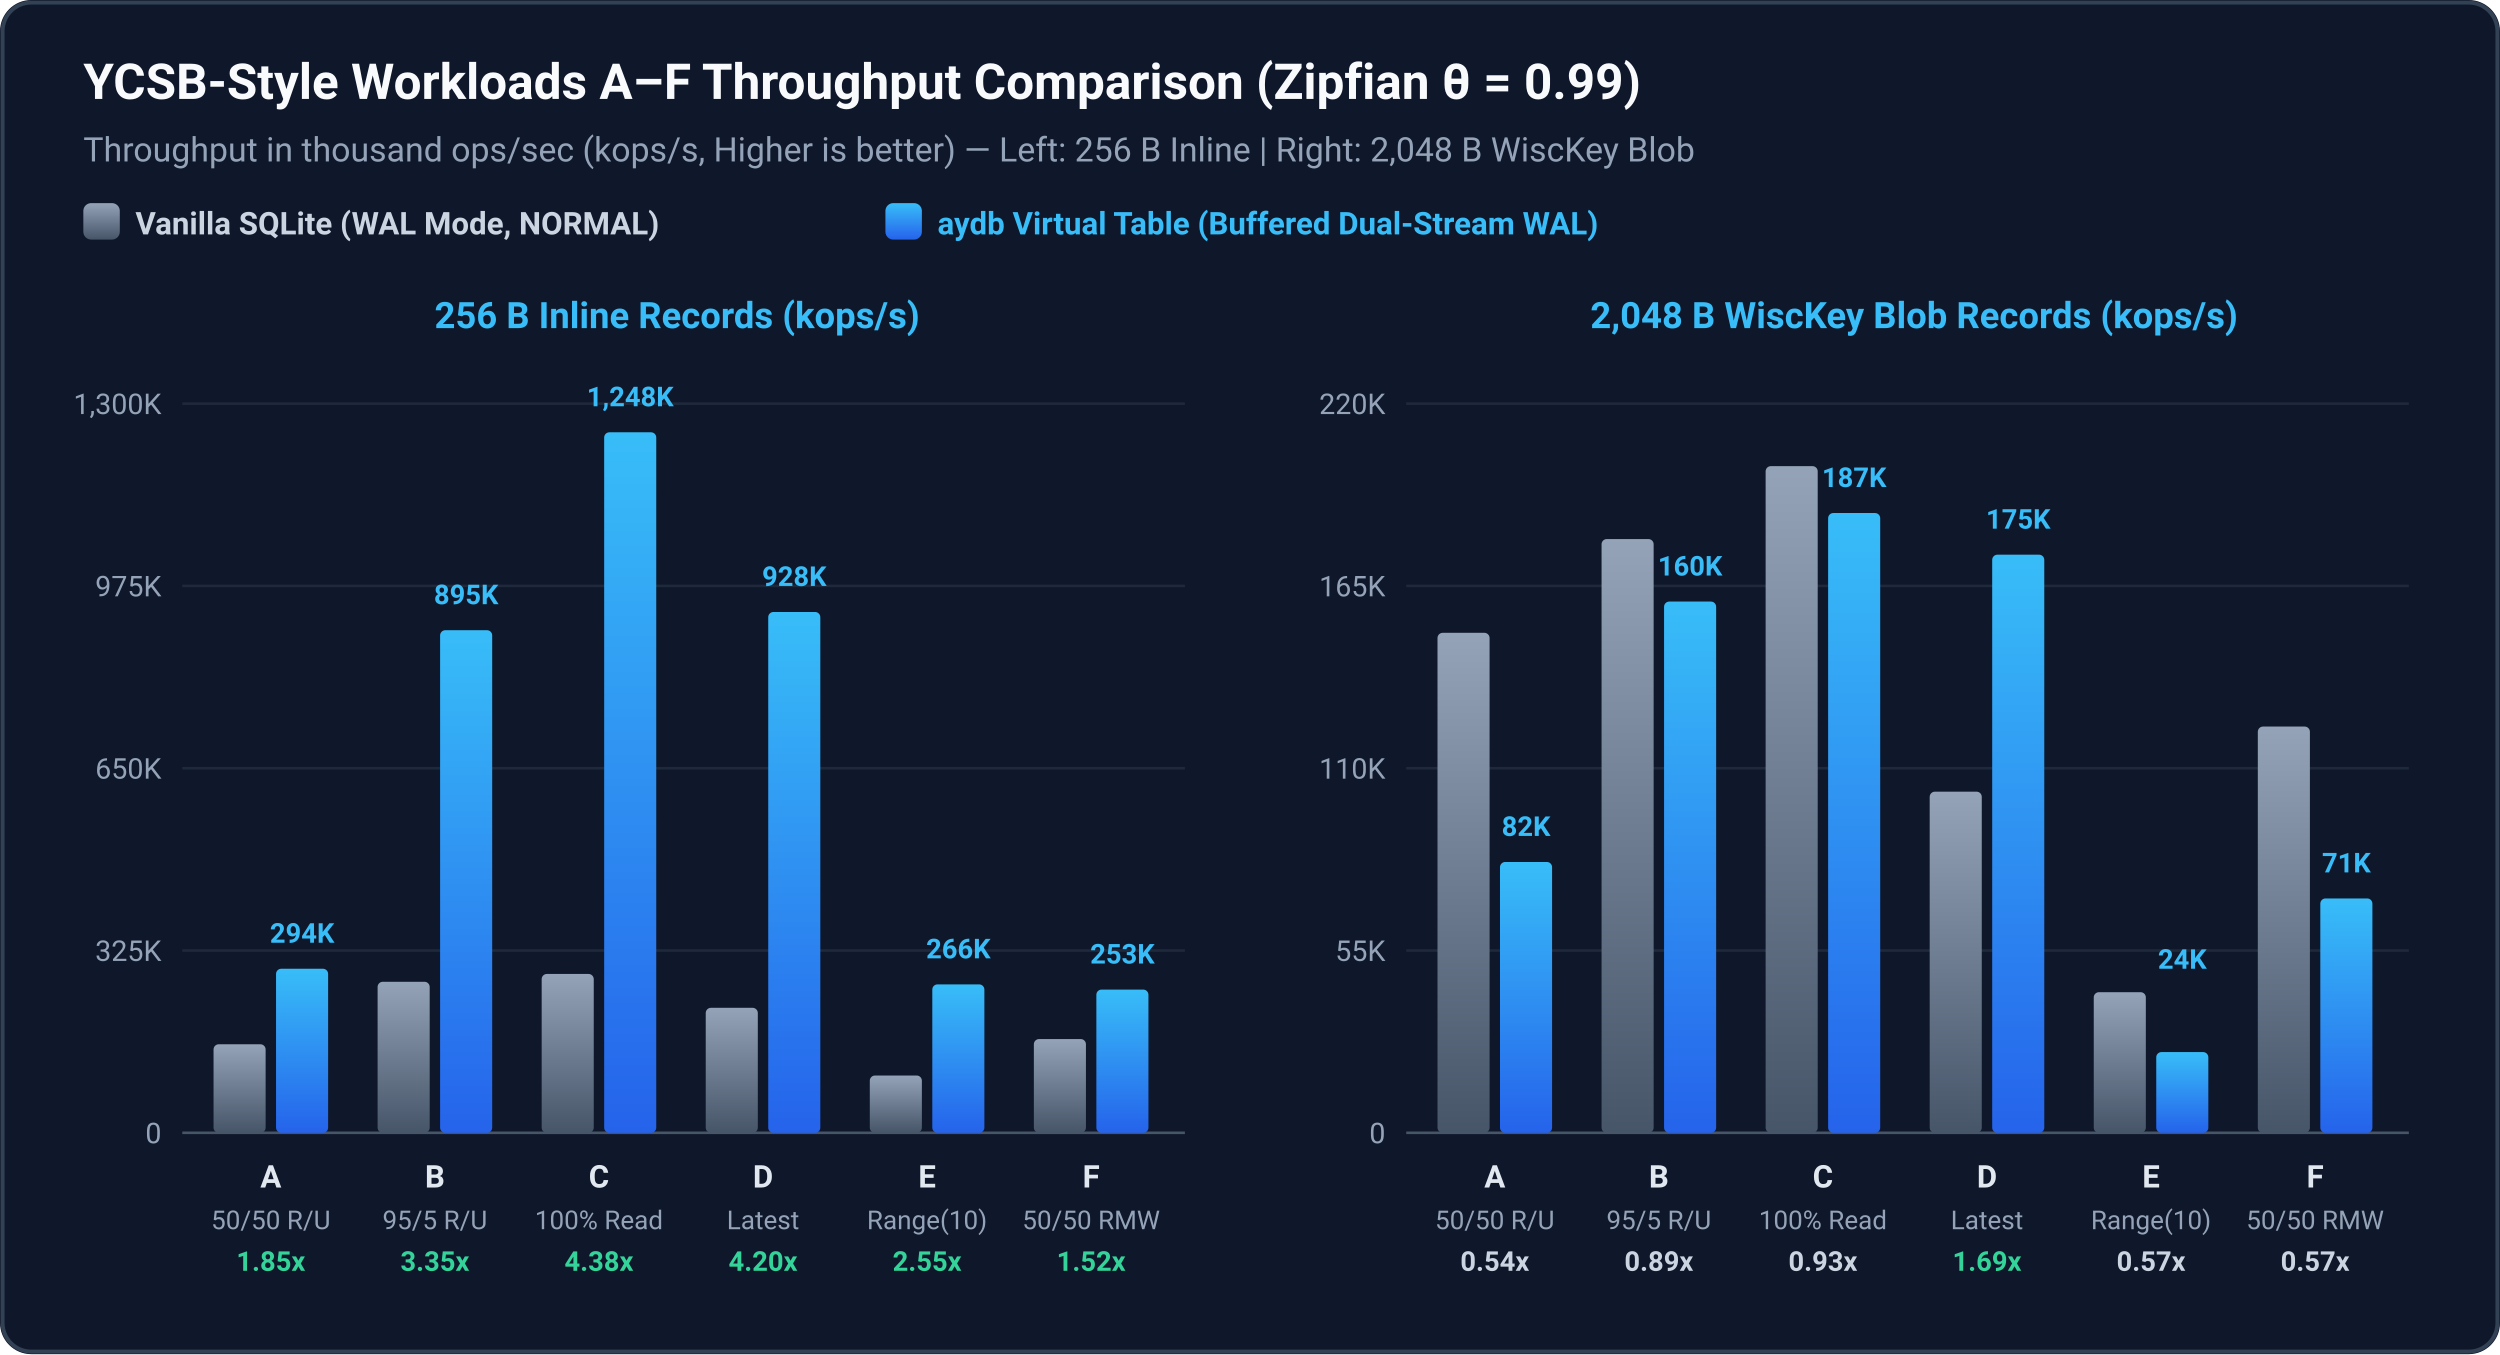
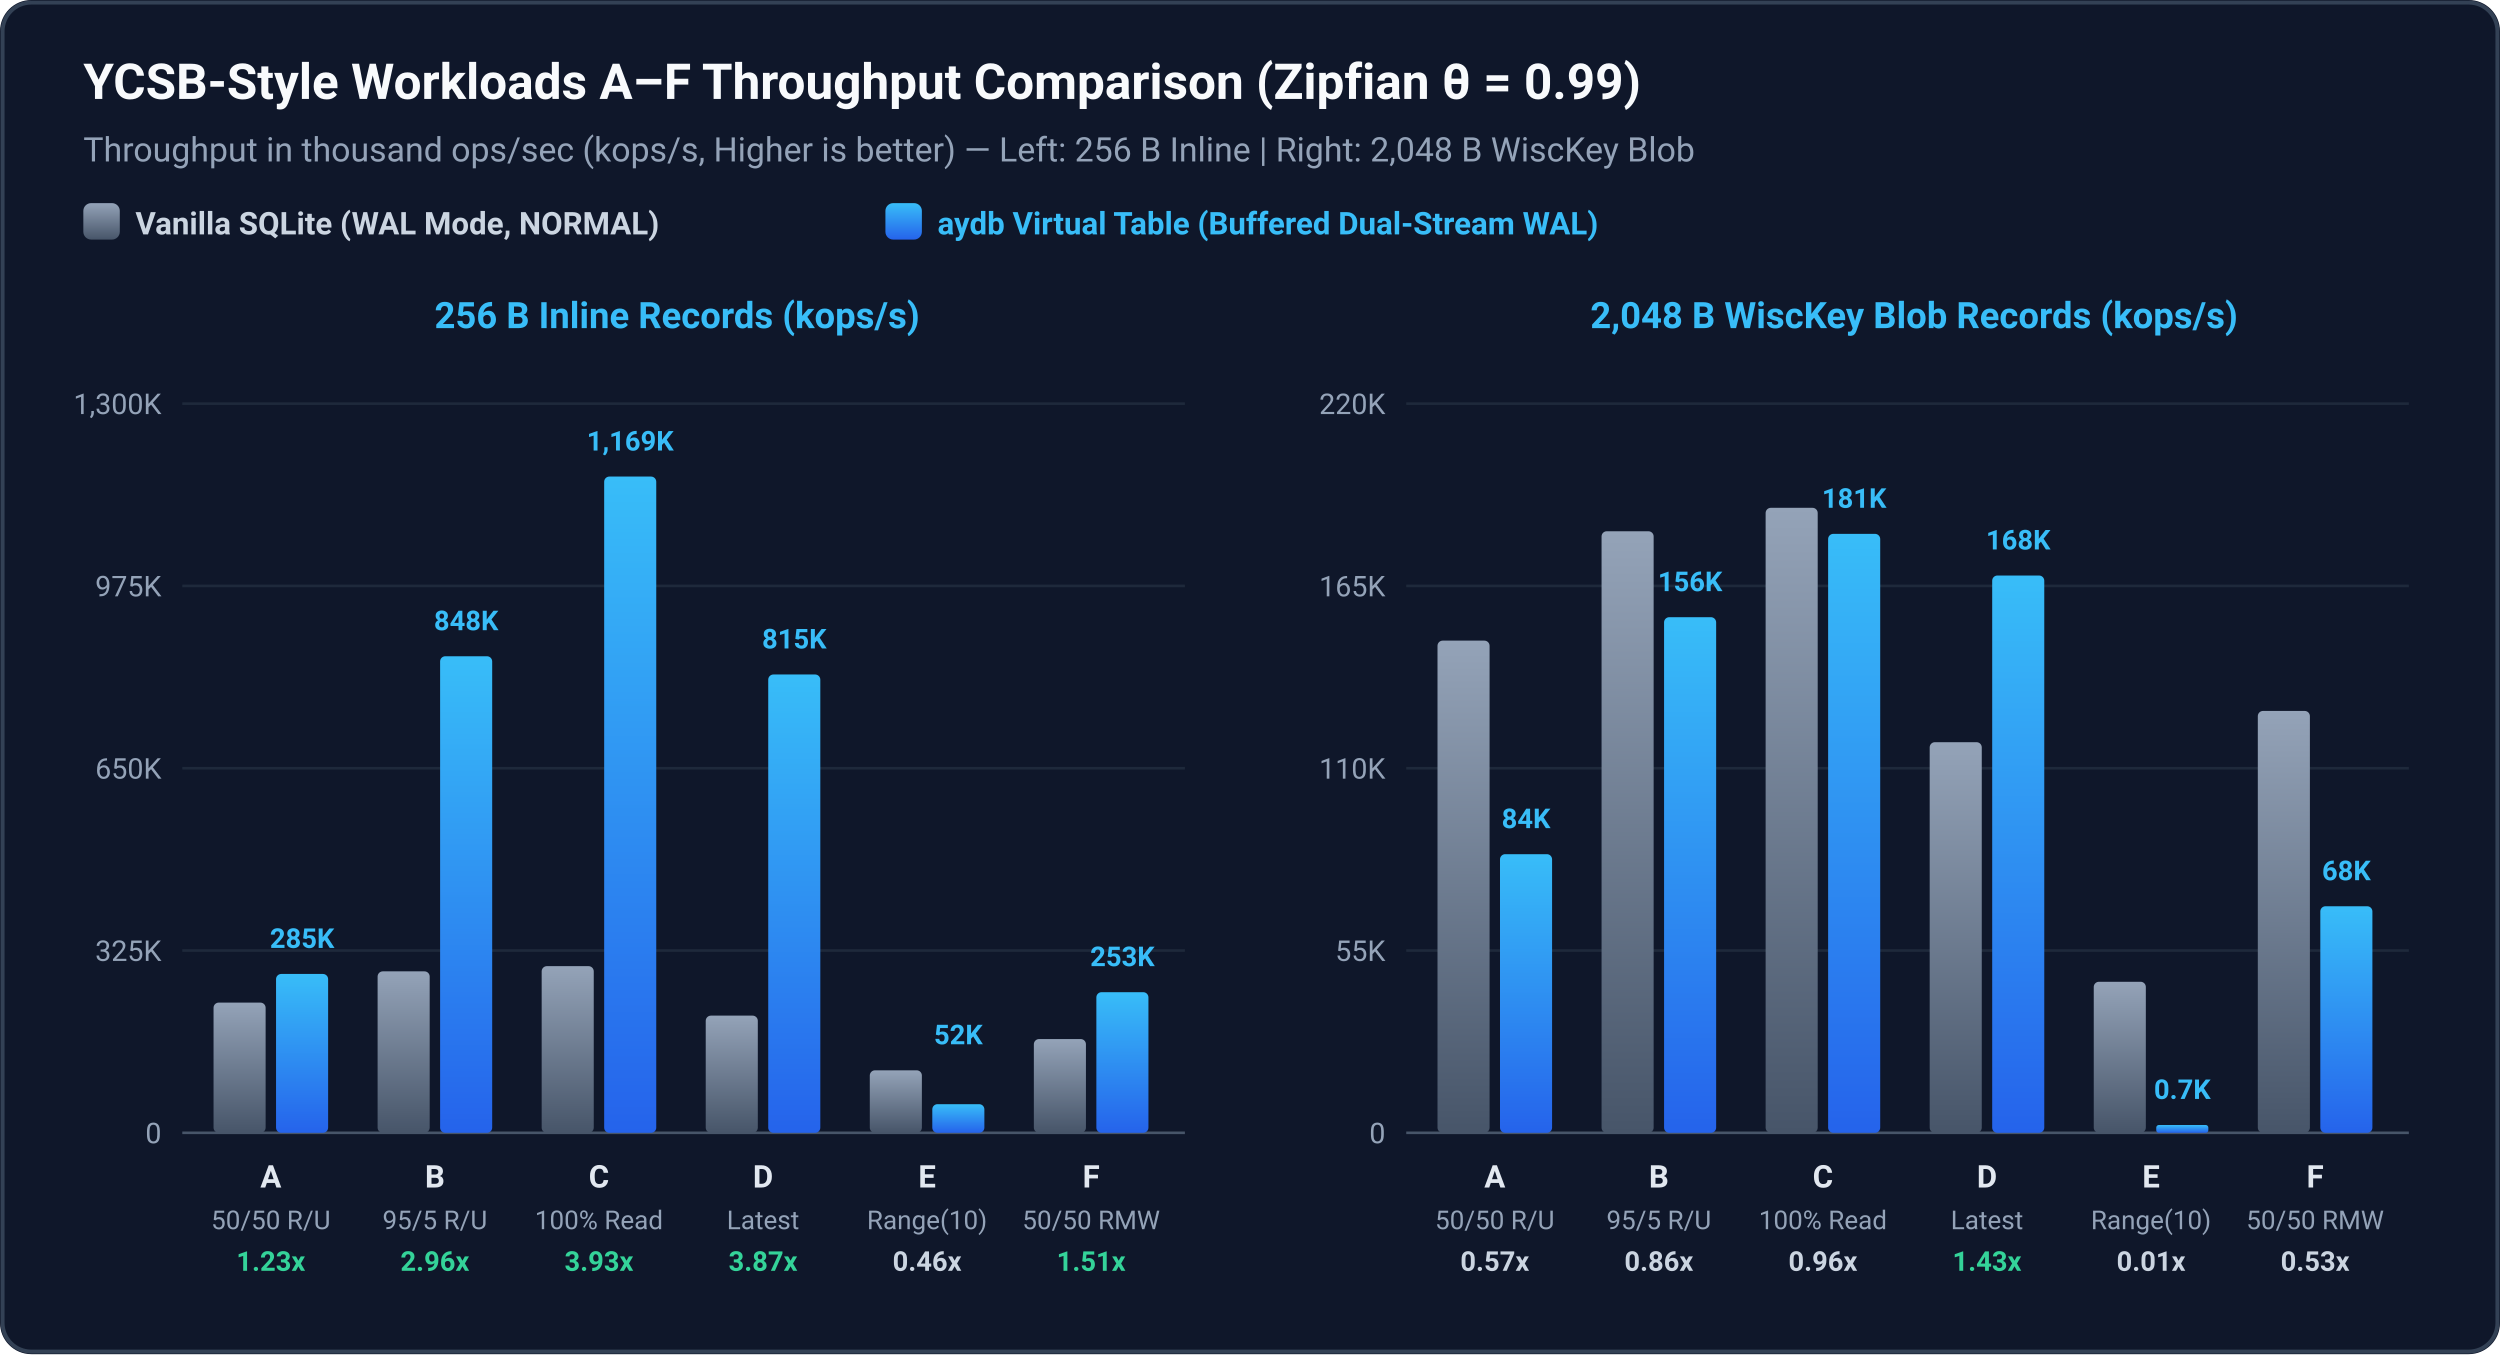
<svg xmlns="http://www.w3.org/2000/svg" viewBox="0 0 960 520" width="100%" height="100%" font-family="Segoe UI, -apple-system, BlinkMacSystemFont, Roboto, Helvetica, Arial, sans-serif">
  <defs>
    <linearGradient id="aydbBar" x1="0%" y1="0%" x2="0%" y2="100%">
      <stop offset="0%" stop-color="#38bdf8" />
      <stop offset="100%" stop-color="#2563eb" />
    </linearGradient>
    <linearGradient id="sqliteBar" x1="0%" y1="0%" x2="0%" y2="100%">
      <stop offset="0%" stop-color="#94a3b8" />
      <stop offset="100%" stop-color="#475569" />
    </linearGradient>
  </defs>
  <rect width="960" height="520" rx="12" fill="#0f172a" />
  <rect x="1" y="1" width="958" height="518" rx="11" fill="none" stroke="#334155" stroke-width="1.5" />
  <text x="32" y="38" fill="#f8fafc" font-size="19" font-weight="700">YCSB-Style Workloads A–F Throughput Comparison (Zipfian θ = 0.99)</text>
  <text x="32" y="62" fill="#94a3b8" font-size="13">Throughput in thousand ops/sec (kops/s, Higher is better) — Left: 256 B Inline | Right: 2,048 B WiscKey Blob</text>
  <rect x="32" y="78" width="14" height="14" rx="3" fill="url(#sqliteBar)" />
  <text x="52" y="90" fill="#cbd5e1" font-size="12" font-weight="600">Vanilla SQLite (WAL Mode, NORMAL)</text>
  <rect x="340" y="78" width="14" height="14" rx="3" fill="url(#aydbBar)" />
  <text x="360" y="90" fill="#38bdf8" font-size="12" font-weight="700">aydb Virtual Table (Buffered Dual-Stream WAL)</text>
  <text x="260" y="126" fill="#38bdf8" font-size="14" font-weight="700" text-anchor="middle">256 B Inline Records (kops/s)</text>
  <g stroke="#1e293b" stroke-width="1">
    <line x1="70" y1="435" x2="455" y2="435" stroke="#475569" />
    <line x1="70" y1="365" x2="455" y2="365" />
    <line x1="70" y1="295" x2="455" y2="295" />
    <line x1="70" y1="225" x2="455" y2="225" />
    <line x1="70" y1="155" x2="455" y2="155" />
  </g>
  <g fill="#94a3b8" font-size="11" text-anchor="end">
    <text x="62" y="439">0</text>
    <text x="62" y="369">325K</text>
    <text x="62" y="299">650K</text>
    <text x="62" y="229">975K</text>
    <text x="62" y="159">1,300K</text>
  </g>
-   <rect x="82" y="401" width="20" height="34" rx="2" fill="url(#sqliteBar)" />
-   <rect x="106" y="372" width="20" height="63" rx="2" fill="url(#aydbBar)" />
-   <text x="116" y="362" fill="#38bdf8" font-size="10.5" font-weight="700" text-anchor="middle">294K</text>
+   <rect x="82" y="385" width="20" height="50" rx="2" fill="url(#sqliteBar)" />
+   <rect x="106" y="374" width="20" height="61" rx="2" fill="url(#aydbBar)" />
+   <text x="116" y="364" fill="#38bdf8" font-size="10.5" font-weight="700" text-anchor="middle">285K</text>
  <text x="104" y="456" fill="#e2e8f0" font-size="12" font-weight="700" text-anchor="middle">A</text>
  <text x="104" y="472" fill="#94a3b8" font-size="10" text-anchor="middle">50/50 R/U</text>
-   <text x="104" y="488" fill="#34d399" font-size="10.5" font-weight="700" text-anchor="middle">1.85x</text>
-   <rect x="145" y="377" width="20" height="58" rx="2" fill="url(#sqliteBar)" />
-   <rect x="169" y="242" width="20" height="193" rx="2" fill="url(#aydbBar)" />
-   <text x="179" y="232" fill="#38bdf8" font-size="10.5" font-weight="700" text-anchor="middle">895K</text>
+   <text x="104" y="488" fill="#34d399" font-size="10.5" font-weight="700" text-anchor="middle">1.23x</text>
+   <rect x="145" y="373" width="20" height="62" rx="2" fill="url(#sqliteBar)" />
+   <rect x="169" y="252" width="20" height="183" rx="2" fill="url(#aydbBar)" />
+   <text x="179" y="242" fill="#38bdf8" font-size="10.5" font-weight="700" text-anchor="middle">848K</text>
  <text x="167" y="456" fill="#e2e8f0" font-size="12" font-weight="700" text-anchor="middle">B</text>
  <text x="167" y="472" fill="#94a3b8" font-size="10" text-anchor="middle">95/5 R/U</text>
-   <text x="167" y="488" fill="#34d399" font-size="10.5" font-weight="700" text-anchor="middle">3.35x</text>
-   <rect x="208" y="374" width="20" height="61" rx="2" fill="url(#sqliteBar)" />
-   <rect x="232" y="166" width="20" height="269" rx="2" fill="url(#aydbBar)" />
-   <text x="242" y="156" fill="#38bdf8" font-size="10.5" font-weight="700" text-anchor="middle">1,248K</text>
+   <text x="167" y="488" fill="#34d399" font-size="10.5" font-weight="700" text-anchor="middle">2.96x</text>
+   <rect x="208" y="371" width="20" height="64" rx="2" fill="url(#sqliteBar)" />
+   <rect x="232" y="183" width="20" height="252" rx="2" fill="url(#aydbBar)" />
+   <text x="242" y="173" fill="#38bdf8" font-size="10.5" font-weight="700" text-anchor="middle">1,169K</text>
  <text x="230" y="456" fill="#e2e8f0" font-size="12" font-weight="700" text-anchor="middle">C</text>
  <text x="230" y="472" fill="#94a3b8" font-size="10" text-anchor="middle">100% Read</text>
-   <text x="230" y="488" fill="#34d399" font-size="10.5" font-weight="700" text-anchor="middle">4.38x</text>
-   <rect x="271" y="387" width="20" height="48" rx="2" fill="url(#sqliteBar)" />
-   <rect x="295" y="235" width="20" height="200" rx="2" fill="url(#aydbBar)" />
-   <text x="305" y="225" fill="#38bdf8" font-size="10.5" font-weight="700" text-anchor="middle">928K</text>
+   <text x="230" y="488" fill="#34d399" font-size="10.5" font-weight="700" text-anchor="middle">3.93x</text>
+   <rect x="271" y="390" width="20" height="45" rx="2" fill="url(#sqliteBar)" />
+   <rect x="295" y="259" width="20" height="176" rx="2" fill="url(#aydbBar)" />
+   <text x="305" y="249" fill="#38bdf8" font-size="10.5" font-weight="700" text-anchor="middle">815K</text>
  <text x="293" y="456" fill="#e2e8f0" font-size="12" font-weight="700" text-anchor="middle">D</text>
  <text x="293" y="472" fill="#94a3b8" font-size="10" text-anchor="middle">Latest</text>
-   <text x="293" y="488" fill="#34d399" font-size="10.5" font-weight="700" text-anchor="middle">4.20x</text>
-   <rect x="334" y="413" width="20" height="22" rx="2" fill="url(#sqliteBar)" />
-   <rect x="358" y="378" width="20" height="57" rx="2" fill="url(#aydbBar)" />
-   <text x="368" y="368" fill="#38bdf8" font-size="10.5" font-weight="700" text-anchor="middle">266K</text>
+   <text x="293" y="488" fill="#34d399" font-size="10.5" font-weight="700" text-anchor="middle">3.87x</text>
+   <rect x="334" y="411" width="20" height="24" rx="2" fill="url(#sqliteBar)" />
+   <rect x="358" y="424" width="20" height="11" rx="2" fill="url(#aydbBar)" />
+   <text x="368" y="401" fill="#38bdf8" font-size="10.5" font-weight="700" text-anchor="middle">52K</text>
  <text x="356" y="456" fill="#e2e8f0" font-size="12" font-weight="700" text-anchor="middle">E</text>
  <text x="356" y="472" fill="#94a3b8" font-size="10" text-anchor="middle">Range(10)</text>
-   <text x="356" y="488" fill="#34d399" font-size="10.5" font-weight="700" text-anchor="middle">2.55x</text>
+   <text x="356" y="488" fill="#cbd5e1" font-size="10.5" font-weight="600" text-anchor="middle">0.46x</text>
  <rect x="397" y="399" width="20" height="36" rx="2" fill="url(#sqliteBar)" />
-   <rect x="421" y="380" width="20" height="55" rx="2" fill="url(#aydbBar)" />
-   <text x="431" y="370" fill="#38bdf8" font-size="10.5" font-weight="700" text-anchor="middle">253K</text>
+   <rect x="421" y="381" width="20" height="54" rx="2" fill="url(#aydbBar)" />
+   <text x="431" y="371" fill="#38bdf8" font-size="10.5" font-weight="700" text-anchor="middle">253K</text>
  <text x="419" y="456" fill="#e2e8f0" font-size="12" font-weight="700" text-anchor="middle">F</text>
  <text x="419" y="472" fill="#94a3b8" font-size="10" text-anchor="middle">50/50 RMW</text>
-   <text x="419" y="488" fill="#34d399" font-size="10.5" font-weight="700" text-anchor="middle">1.52x</text>
+   <text x="419" y="488" fill="#34d399" font-size="10.5" font-weight="700" text-anchor="middle">1.51x</text>
  <text x="735" y="126" fill="#38bdf8" font-size="14" font-weight="700" text-anchor="middle">2,048 B WiscKey Blob Records (kops/s)</text>
  <g stroke="#1e293b" stroke-width="1">
    <line x1="540" y1="435" x2="925" y2="435" stroke="#475569" />
    <line x1="540" y1="365" x2="925" y2="365" />
    <line x1="540" y1="295" x2="925" y2="295" />
    <line x1="540" y1="225" x2="925" y2="225" />
    <line x1="540" y1="155" x2="925" y2="155" />
  </g>
  <g fill="#94a3b8" font-size="11" text-anchor="end">
    <text x="532" y="439">0</text>
    <text x="532" y="369">55K</text>
    <text x="532" y="299">110K</text>
    <text x="532" y="229">165K</text>
    <text x="532" y="159">220K</text>
  </g>
-   <rect x="552" y="243" width="20" height="192" rx="2" fill="url(#sqliteBar)" />
-   <rect x="576" y="331" width="20" height="104" rx="2" fill="url(#aydbBar)" />
-   <text x="586" y="321" fill="#38bdf8" font-size="10.5" font-weight="700" text-anchor="middle">82K</text>
+   <rect x="552" y="246" width="20" height="189" rx="2" fill="url(#sqliteBar)" />
+   <rect x="576" y="328" width="20" height="107" rx="2" fill="url(#aydbBar)" />
+   <text x="586" y="318" fill="#38bdf8" font-size="10.5" font-weight="700" text-anchor="middle">84K</text>
  <text x="574" y="456" fill="#e2e8f0" font-size="12" font-weight="700" text-anchor="middle">A</text>
  <text x="574" y="472" fill="#94a3b8" font-size="10" text-anchor="middle">50/50 R/U</text>
-   <text x="574" y="488" fill="#cbd5e1" font-size="10.5" font-weight="600" text-anchor="middle">0.54x</text>
-   <rect x="615" y="207" width="20" height="228" rx="2" fill="url(#sqliteBar)" />
-   <rect x="639" y="231" width="20" height="204" rx="2" fill="url(#aydbBar)" />
-   <text x="649" y="221" fill="#38bdf8" font-size="10.5" font-weight="700" text-anchor="middle">160K</text>
+   <text x="574" y="488" fill="#cbd5e1" font-size="10.5" font-weight="600" text-anchor="middle">0.57x</text>
+   <rect x="615" y="204" width="20" height="231" rx="2" fill="url(#sqliteBar)" />
+   <rect x="639" y="237" width="20" height="198" rx="2" fill="url(#aydbBar)" />
+   <text x="649" y="227" fill="#38bdf8" font-size="10.5" font-weight="700" text-anchor="middle">156K</text>
  <text x="637" y="456" fill="#e2e8f0" font-size="12" font-weight="700" text-anchor="middle">B</text>
  <text x="637" y="472" fill="#94a3b8" font-size="10" text-anchor="middle">95/5 R/U</text>
-   <text x="637" y="488" fill="#cbd5e1" font-size="10.5" font-weight="600" text-anchor="middle">0.89x</text>
-   <rect x="678" y="179" width="20" height="256" rx="2" fill="url(#sqliteBar)" />
-   <rect x="702" y="197" width="20" height="238" rx="2" fill="url(#aydbBar)" />
-   <text x="712" y="187" fill="#38bdf8" font-size="10.5" font-weight="700" text-anchor="middle">187K</text>
+   <text x="637" y="488" fill="#cbd5e1" font-size="10.5" font-weight="600" text-anchor="middle">0.86x</text>
+   <rect x="678" y="195" width="20" height="240" rx="2" fill="url(#sqliteBar)" />
+   <rect x="702" y="205" width="20" height="230" rx="2" fill="url(#aydbBar)" />
+   <text x="712" y="195" fill="#38bdf8" font-size="10.5" font-weight="700" text-anchor="middle">181K</text>
  <text x="700" y="456" fill="#e2e8f0" font-size="12" font-weight="700" text-anchor="middle">C</text>
  <text x="700" y="472" fill="#94a3b8" font-size="10" text-anchor="middle">100% Read</text>
-   <text x="700" y="488" fill="#cbd5e1" font-size="10.5" font-weight="600" text-anchor="middle">0.93x</text>
-   <rect x="741" y="304" width="20" height="131" rx="2" fill="url(#sqliteBar)" />
-   <rect x="765" y="213" width="20" height="222" rx="2" fill="url(#aydbBar)" />
-   <text x="775" y="203" fill="#38bdf8" font-size="10.5" font-weight="700" text-anchor="middle">175K</text>
+   <text x="700" y="488" fill="#cbd5e1" font-size="10.5" font-weight="600" text-anchor="middle">0.96x</text>
+   <rect x="741" y="285" width="20" height="150" rx="2" fill="url(#sqliteBar)" />
+   <rect x="765" y="221" width="20" height="214" rx="2" fill="url(#aydbBar)" />
+   <text x="775" y="211" fill="#38bdf8" font-size="10.5" font-weight="700" text-anchor="middle">168K</text>
  <text x="763" y="456" fill="#e2e8f0" font-size="12" font-weight="700" text-anchor="middle">D</text>
  <text x="763" y="472" fill="#94a3b8" font-size="10" text-anchor="middle">Latest</text>
-   <text x="763" y="488" fill="#34d399" font-size="10.5" font-weight="700" text-anchor="middle">1.69x</text>
-   <rect x="804" y="381" width="20" height="54" rx="2" fill="url(#sqliteBar)" />
-   <rect x="828" y="404" width="20" height="31" rx="2" fill="url(#aydbBar)" />
-   <text x="838" y="372" fill="#38bdf8" font-size="10.5" font-weight="700" text-anchor="middle">24K</text>
+   <text x="763" y="488" fill="#34d399" font-size="10.5" font-weight="700" text-anchor="middle">1.43x</text>
+   <rect x="804" y="377" width="20" height="58" rx="2" fill="url(#sqliteBar)" />
+   <rect x="828" y="432" width="20" height="3" rx="1" fill="url(#aydbBar)" />
+   <text x="838" y="422" fill="#38bdf8" font-size="10.5" font-weight="700" text-anchor="middle">0.7K</text>
  <text x="826" y="456" fill="#e2e8f0" font-size="12" font-weight="700" text-anchor="middle">E</text>
  <text x="826" y="472" fill="#94a3b8" font-size="10" text-anchor="middle">Range(10)</text>
-   <text x="826" y="488" fill="#cbd5e1" font-size="10.5" font-weight="600" text-anchor="middle">0.57x</text>
-   <rect x="867" y="279" width="20" height="156" rx="2" fill="url(#sqliteBar)" />
-   <rect x="891" y="345" width="20" height="90" rx="2" fill="url(#aydbBar)" />
-   <text x="901" y="335" fill="#38bdf8" font-size="10.5" font-weight="700" text-anchor="middle">71K</text>
+   <text x="826" y="488" fill="#cbd5e1" font-size="10.5" font-weight="600" text-anchor="middle">0.01x</text>
+   <rect x="867" y="273" width="20" height="162" rx="2" fill="url(#sqliteBar)" />
+   <rect x="891" y="348" width="20" height="87" rx="2" fill="url(#aydbBar)" />
+   <text x="901" y="338" fill="#38bdf8" font-size="10.5" font-weight="700" text-anchor="middle">68K</text>
  <text x="889" y="456" fill="#e2e8f0" font-size="12" font-weight="700" text-anchor="middle">F</text>
  <text x="889" y="472" fill="#94a3b8" font-size="10" text-anchor="middle">50/50 RMW</text>
-   <text x="889" y="488" fill="#cbd5e1" font-size="10.5" font-weight="600" text-anchor="middle">0.57x</text>
+   <text x="889" y="488" fill="#cbd5e1" font-size="10.5" font-weight="600" text-anchor="middle">0.53x</text>
</svg>
